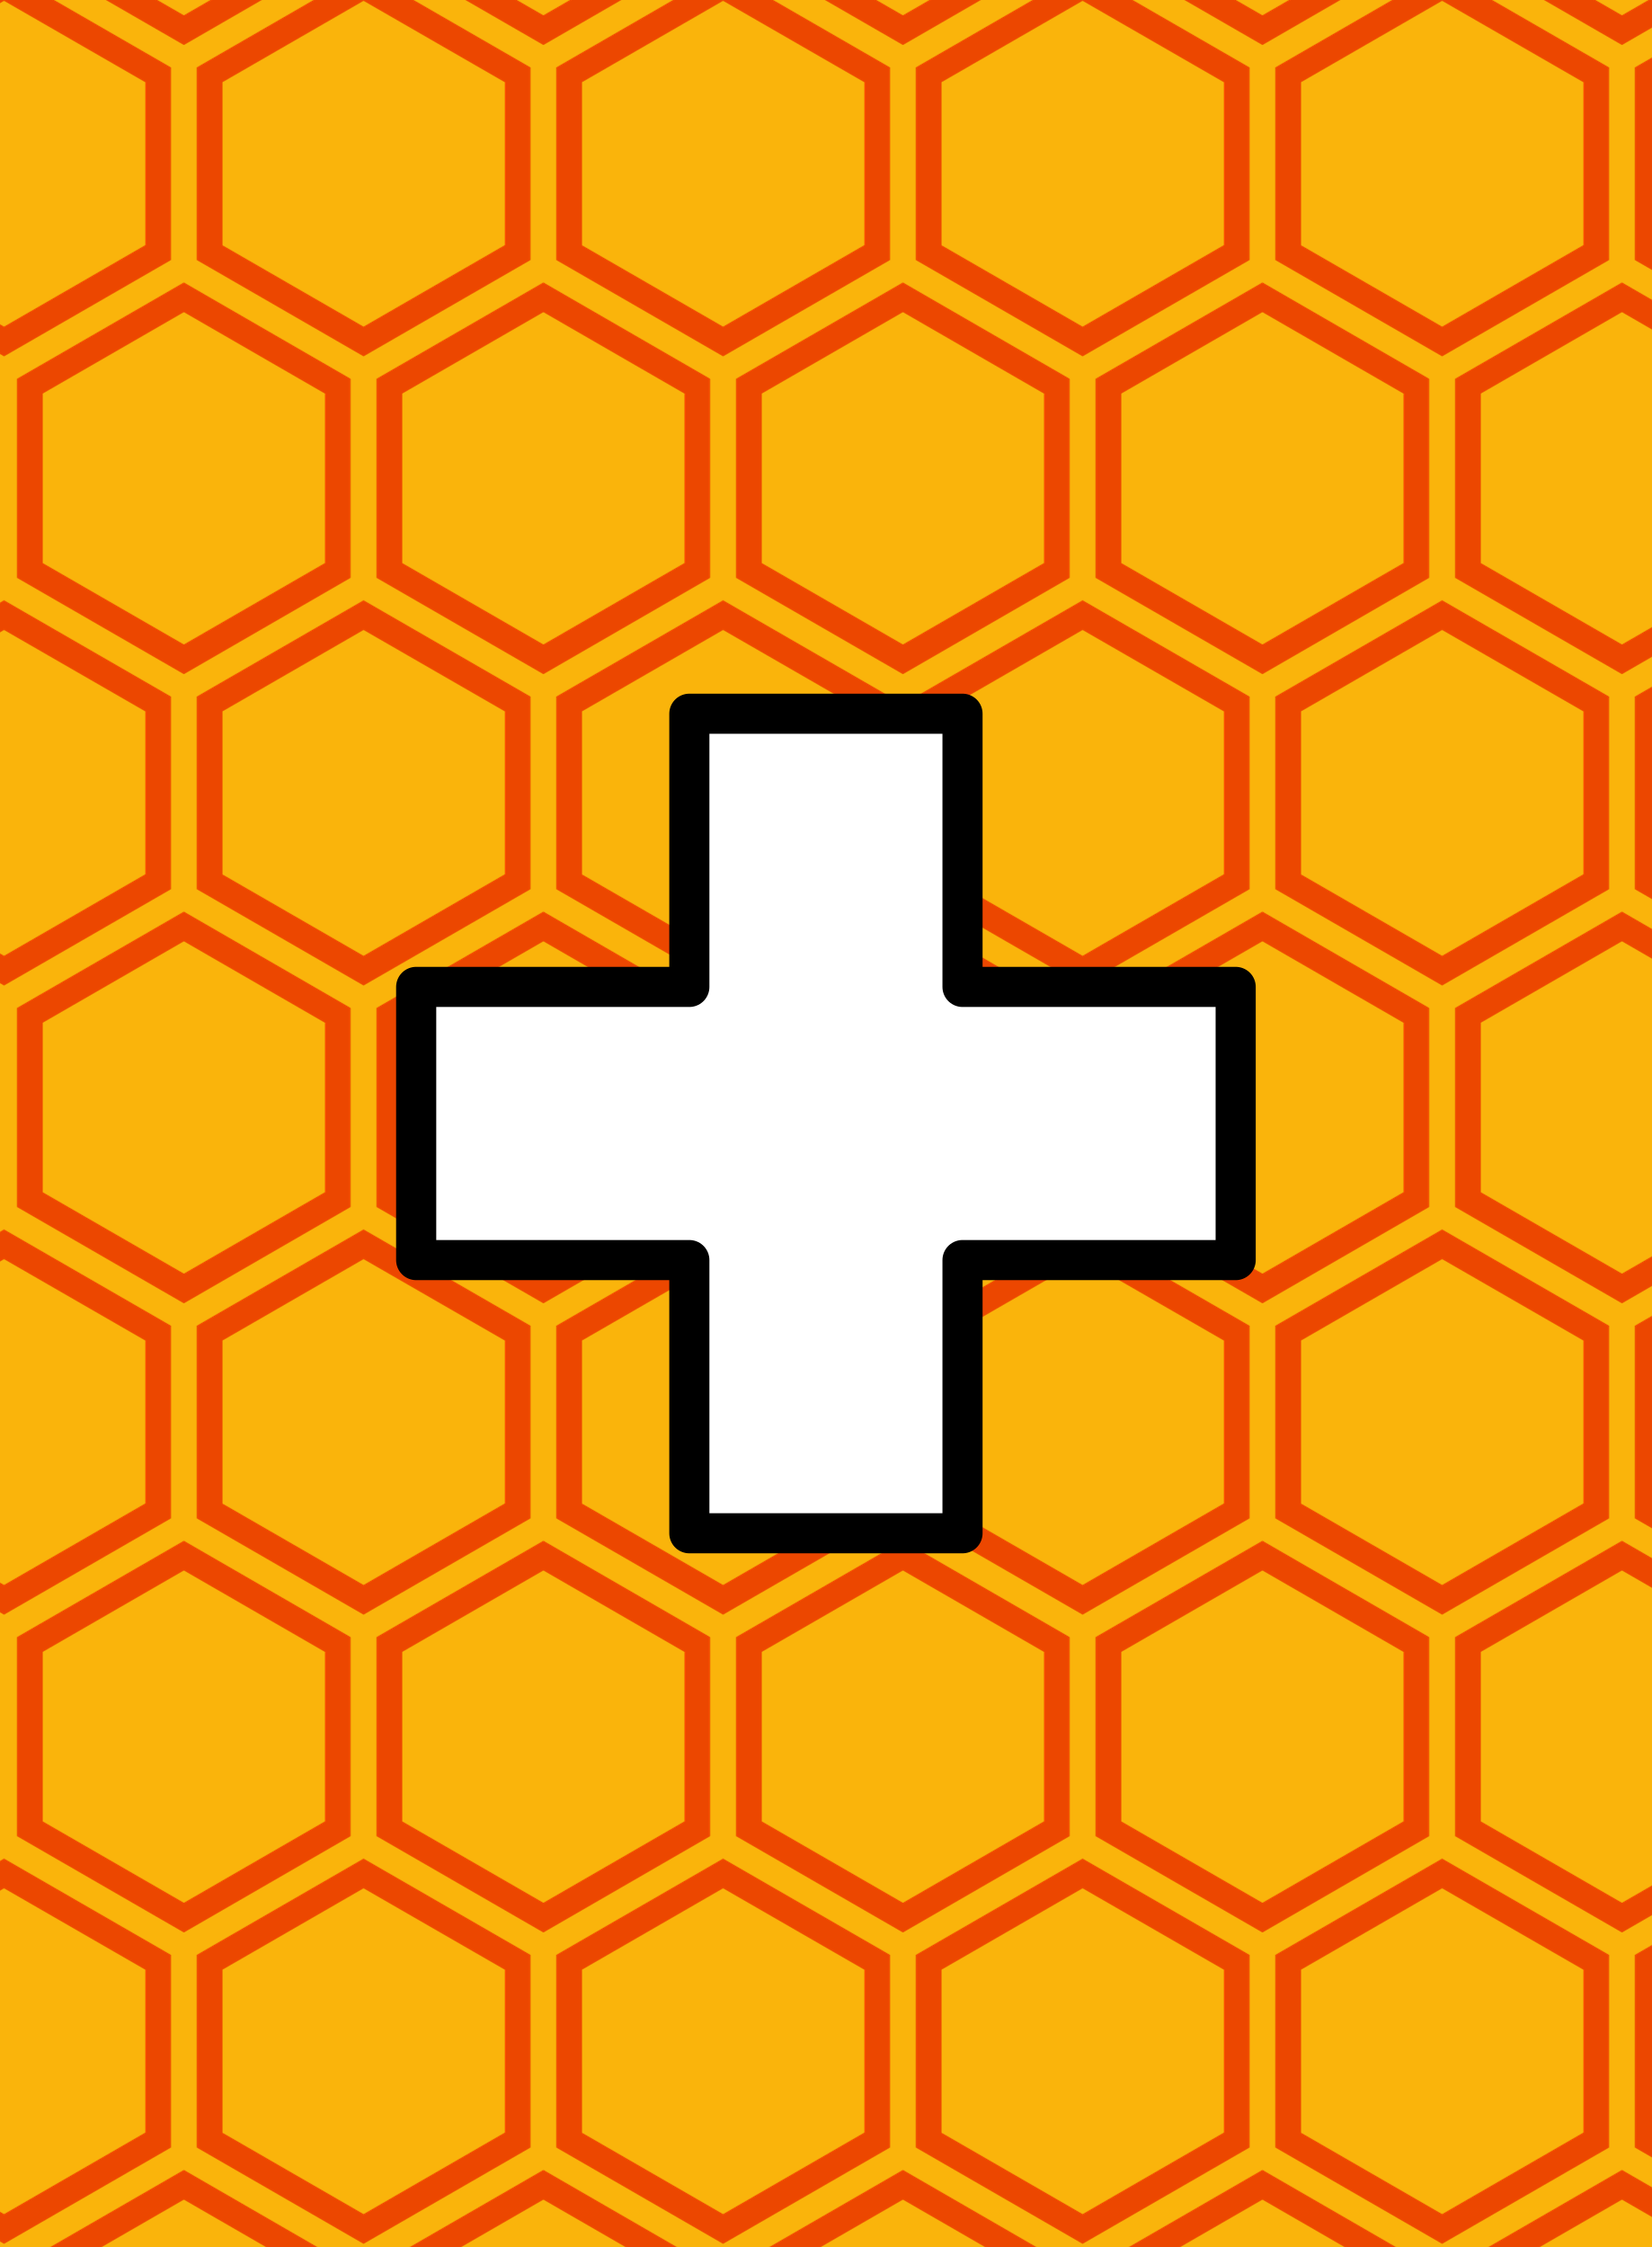
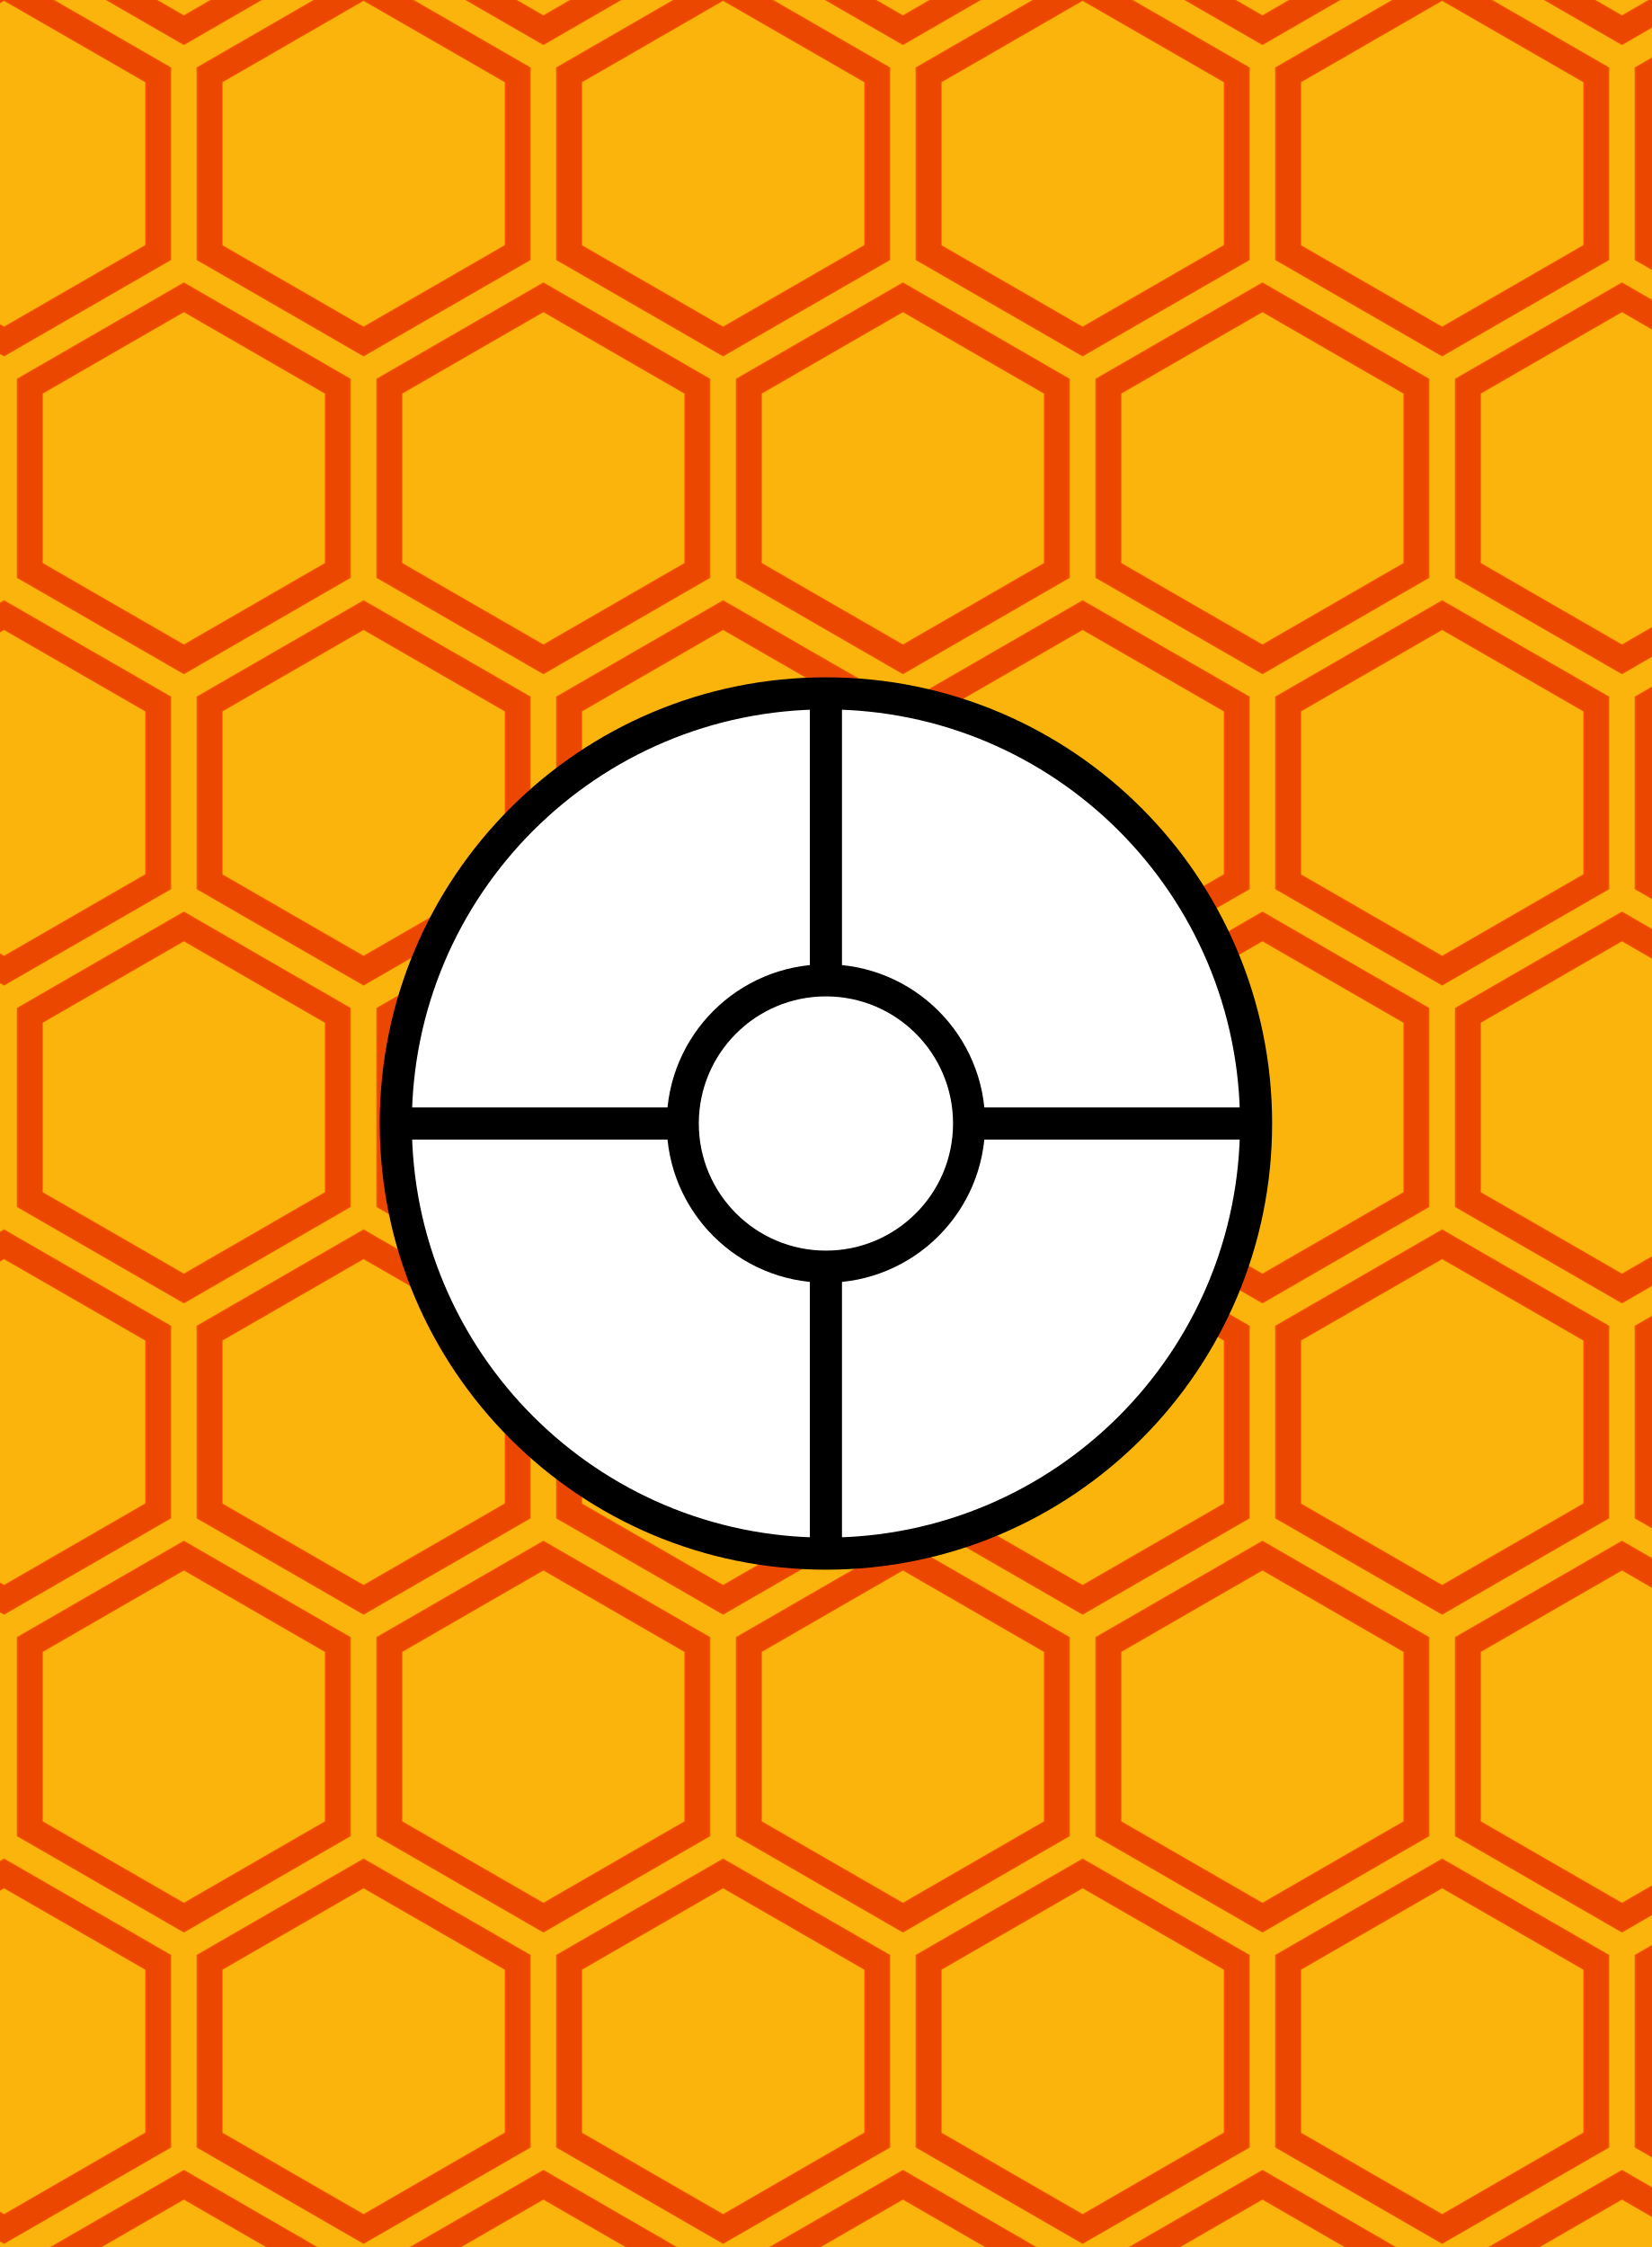
- <svg xmlns="http://www.w3.org/2000/svg" width="816px" height="1110px" viewBox="-2.5 -7.5 25 35" version="1.1">
+ <svg xmlns="http://www.w3.org/2000/svg" width="408px" height="555px" viewBox="-2.5 -7.5 25 35" version="1.1">
  <defs>
    <pattern id="pattern" x="0" y="0" width="28" height="49" patternUnits="userSpaceOnUse" patternTransform="scale(0.2 0.2)">
      <g fill-rule="evenodd">
        <g id="hexagons" fill="#ec4700" fill-rule="nonzero">
          <path d="M13.99 9.25l13 7.5v15l-13 7.5L1 31.75v-15l12.99-7.5zM3 17.9v12.7l10.99 6.34 11-6.35V17.9l-11-6.34L3 17.9zM0 15l12.98-7.5V0h-2v6.35L0 12.69v2.3zm0 18.5L12.98 41v8h-2v-6.85L0 35.81v-2.3zM15 0v7.5L27.99 15H28v-2.31h-.01L17 6.35V0h-2zm0 49v-8l12.99-7.5H28v2.31h-.01L17 42.15V49h-2z" />
        </g>
      </g>
    </pattern>
  </defs>
  <rect x="-3.5" y="-8.5" width="27" height="37" stroke="none" style="fill: #fab40b" />
  <rect x="-3.5" y="-8.5" width="27" height="37" stroke="none" stroke-width="5px" fill="url(#pattern)" />
  <g transform="translate(-2.5,-2.5)">
    <g transform="scale(1.25,1.25)">
-       <path stroke-linejoin="round" stroke-width="0.5" fill="white" stroke="black" d="M 8.298 8.298 L 8.298 4.894 L 11.702 4.894 L 11.702 8.298 L 15.106 8.298 L 15.106 11.702 L 11.702 11.702 L 11.702 15.106 L 8.298 15.106 L 8.298 11.702 L 4.894 11.702 L 4.894 8.298 Z  " />
+       <g transform="scale(0.8,.8)" stroke-miterlimit="10" stroke-linejoin="round" stroke-width="0.5" fill="white" stroke="black">
+         <circle class="cls-2" cx="12.5" cy="12.5" r="6.7" />
+         <line class="cls-2" x1="12.5" y1="5.8" x2="12.5" y2="19.2" />
+         <line class="cls-2" x1="5.8" y1="12.5" x2="19.2" y2="12.5" />
+         <circle class="cls-2" cx="12.5" cy="12.5" r="2.23" />
+       </g>
    </g>
  </g>
</svg>
